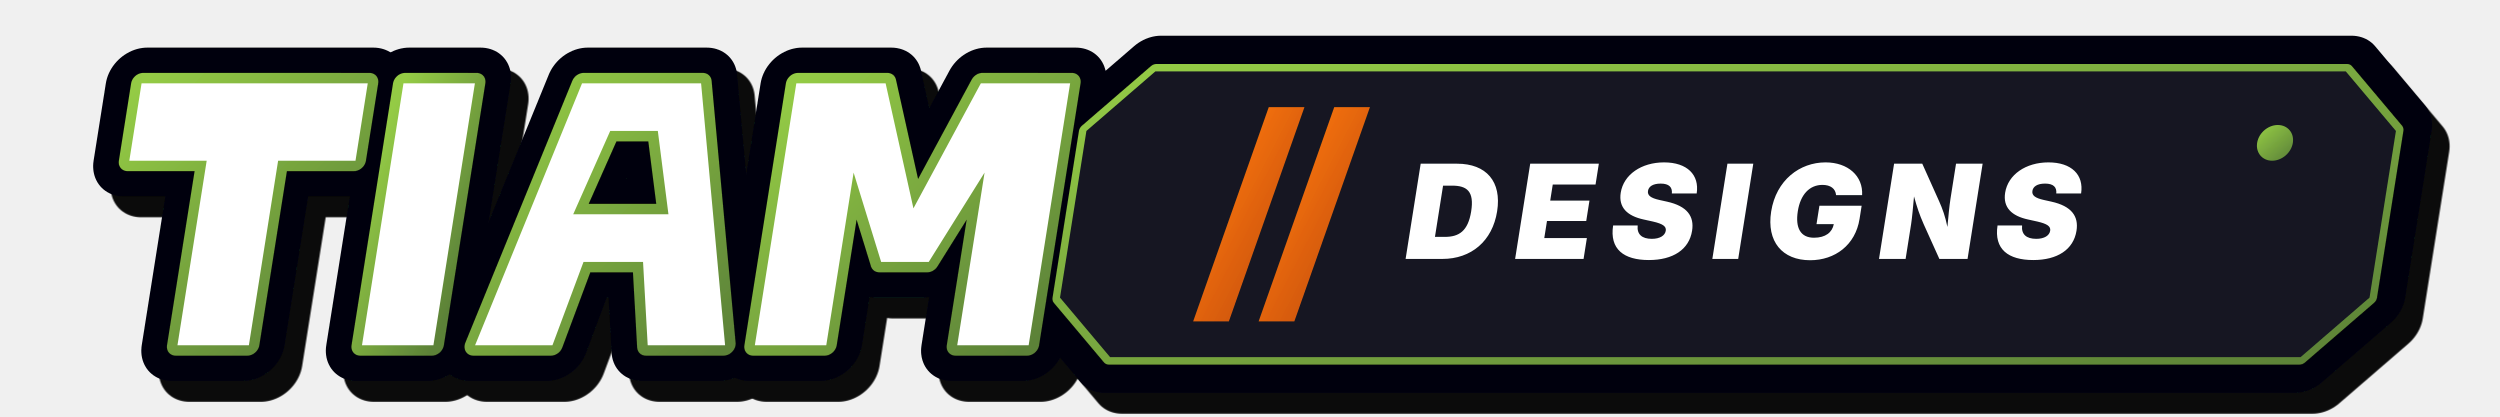
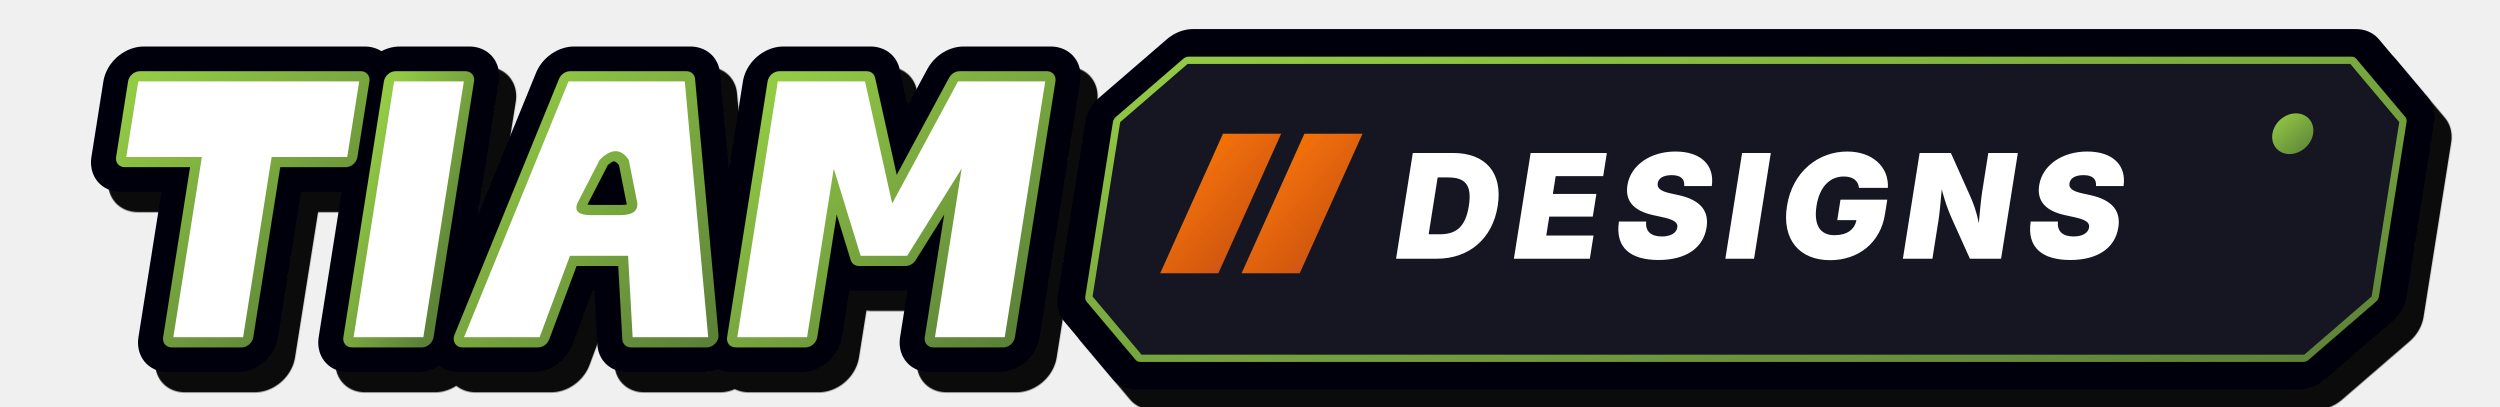
- <svg xmlns="http://www.w3.org/2000/svg" viewBox="0 0 420 70" fill="none" role="img" aria-label="TIAM DESIGNS Logo">
+ <svg xmlns="http://www.w3.org/2000/svg" viewBox="0 0 430 70" fill="none" role="img" aria-label="TIAM DESIGNS Logo">
  <defs>
    <filter id="td-logo-shadow" x="-20%" y="-20%" width="140%" height="140%">
      <feDropShadow dx="3.5" dy="3.5" stdDeviation="0" flood-color="#000000" flood-opacity="0.95" />
    </filter>
    <linearGradient id="td-accent-grad" x1="0%" y1="0%" x2="100%" y2="100%">
      <stop offset="0%" stop-color="#94cb45" />
      <stop offset="100%" stop-color="#5c8238" />
    </linearGradient>
    <linearGradient id="td-orange-grad" x1="0%" y1="0%" x2="100%" y2="100%">
      <stop offset="0%" stop-color="#ff7a00" />
      <stop offset="100%" stop-color="#c44d18" />
    </linearGradient>
  </defs>
  <g transform="skewX(-9) translate(14, 4)" filter="url(#td-logo-shadow)">
    <g stroke="#050608" stroke-width="12" stroke-linejoin="round" stroke-miterlimit="2" fill="#050608">
      <path d="M 12 10 L 50 10 L 50 23 L 37 23 L 37 54 L 25 54 L 25 23 L 12 23 Z" />
      <path d="M 56 10 L 68 10 L 68 54 L 56 54 Z" />
-       <path d="M 75 54 L 86 10 L 106 10 L 117 54 L 104 54 L 101 40 L 91 40 L 88 54 Z M 88 32 L 104 32 L 100 18 L 92 18 Z" />
+       <path d="M 75 54 L 86 10 L 106 10 L 117 54 L 104 54 L 101 40 L 91 40 L 88 54 Z M 93.5 33 L 98.5 33 Q 102 33 101 30.5 L 98.5 23.5 Q 96 20.5 93.5 23.5 L 91 30.5 Q 90 33 93.5 33 Z" />
      <path d="M 122 54 L 122 10 L 137 10 L 145 31 L 153 10 L 168 10 L 168 54 L 156 54 L 156 25 L 149 40 L 141 40 L 134 25 L 134 54 Z" />
-       <path d="M 182 8 L 382 8 L 392 18 L 392 46 L 382 56 L 182 56 L 172 46 L 172 18 Z" />
+       <path d="M 192 7 L 392 7 L 402 17 L 402 47 L 392 57 L 192 57 L 182 47 L 182 17 Z" />
    </g>
    <g stroke="url(#td-accent-grad)" stroke-width="3.5" stroke-linejoin="round" stroke-miterlimit="2" fill="none">
      <path d="M 12 10 L 50 10 L 50 23 L 37 23 L 37 54 L 25 54 L 25 23 L 12 23 Z" />
      <path d="M 56 10 L 68 10 L 68 54 L 56 54 Z" />
-       <path d="M 75 54 L 86 10 L 106 10 L 117 54 L 104 54 L 101 40 L 91 40 L 88 54 Z M 88 32 L 104 32 L 100 18 L 92 18 Z" />
+       <path d="M 75 54 L 86 10 L 106 10 L 117 54 L 104 54 L 101 40 L 91 40 L 88 54 Z M 93.5 33 L 98.5 33 Q 102 33 101 30.5 L 98.5 23.5 Q 96 20.5 93.5 23.5 L 91 30.5 Q 90 33 93.5 33 Z" />
      <path d="M 122 54 L 122 10 L 137 10 L 145 31 L 153 10 L 168 10 L 168 54 L 156 54 L 156 25 L 149 40 L 141 40 L 134 25 L 134 54 Z" />
-       <path d="M 182 8 L 382 8 L 392 18 L 392 46 L 382 56 L 182 56 L 172 46 L 172 18 Z" stroke-width="2.5" />
+       <path d="M 192 7 L 392 7 L 402 17 L 402 47 L 392 57 L 192 57 L 182 47 L 182 17 Z" stroke-width="2.5" />
    </g>
    <path d="M 12 10 L 50 10 L 50 23 L 37 23 L 37 54 L 25 54 L 25 23 L 12 23 Z" fill="#ffffff" />
    <path d="M 56 10 L 68 10 L 68 54 L 56 54 Z" fill="#ffffff" />
-     <path d="M 75 54 L 86 10 L 106 10 L 117 54 L 104 54 L 101 40 L 91 40 L 88 54 Z M 88 32 L 104 32 L 100 18 L 92 18 Z" fill="#ffffff" fill-rule="evenodd" />
+     <path d="M 75 54 L 86 10 L 106 10 L 117 54 L 104 54 L 101 40 L 91 40 L 88 54 Z M 93.5 33 L 98.5 33 Q 102 33 101 30.5 L 98.5 23.5 Q 96 20.5 93.5 23.5 L 91 30.5 Q 90 33 93.5 33 Z" fill="#ffffff" fill-rule="evenodd" />
    <path d="M 122 54 L 122 10 L 137 10 L 145 31 L 153 10 L 168 10 L 168 54 L 156 54 L 156 25 L 149 40 L 141 40 L 134 25 L 134 54 Z" fill="#ffffff" />
-     <path d="M 182 8 L 382 8 L 392 18 L 392 46 L 382 56 L 182 56 L 172 46 L 172 18 Z" fill="#141822" />
+     <path d="M 192 7 L 392 7 L 402 17 L 402 47 L 392 57 L 192 57 L 182 47 L 182 17 Z" fill="#141822" />
    <g fill="url(#td-orange-grad)">
-       <polygon points="202,14 208,14 201,50 195,50" />
-       <polygon points="213,14 219,14 212,50 206,50" />
+       <polygon points="200,19 210,19 203,43 193,43" />
+       <polygon points="214,19 224,19 217,43 207,43" />
    </g>
-     <text x="228" y="39.5" font-family="'Inter', -apple-system, sans-serif" font-weight="900" font-size="22" letter-spacing="2.5" fill="#ffffff" text-anchor="start">DESIGNS</text>
-     <circle cx="372" cy="20" r="3" fill="url(#td-accent-grad)" />
+     <text x="232" y="40.5" font-family="'Inter', -apple-system, sans-serif" font-weight="900" font-size="25" letter-spacing="2.2" fill="#ffffff" text-anchor="start">DESIGNS</text>
+     <circle cx="384" cy="19" r="3.5" fill="url(#td-accent-grad)" />
  </g>
</svg>
